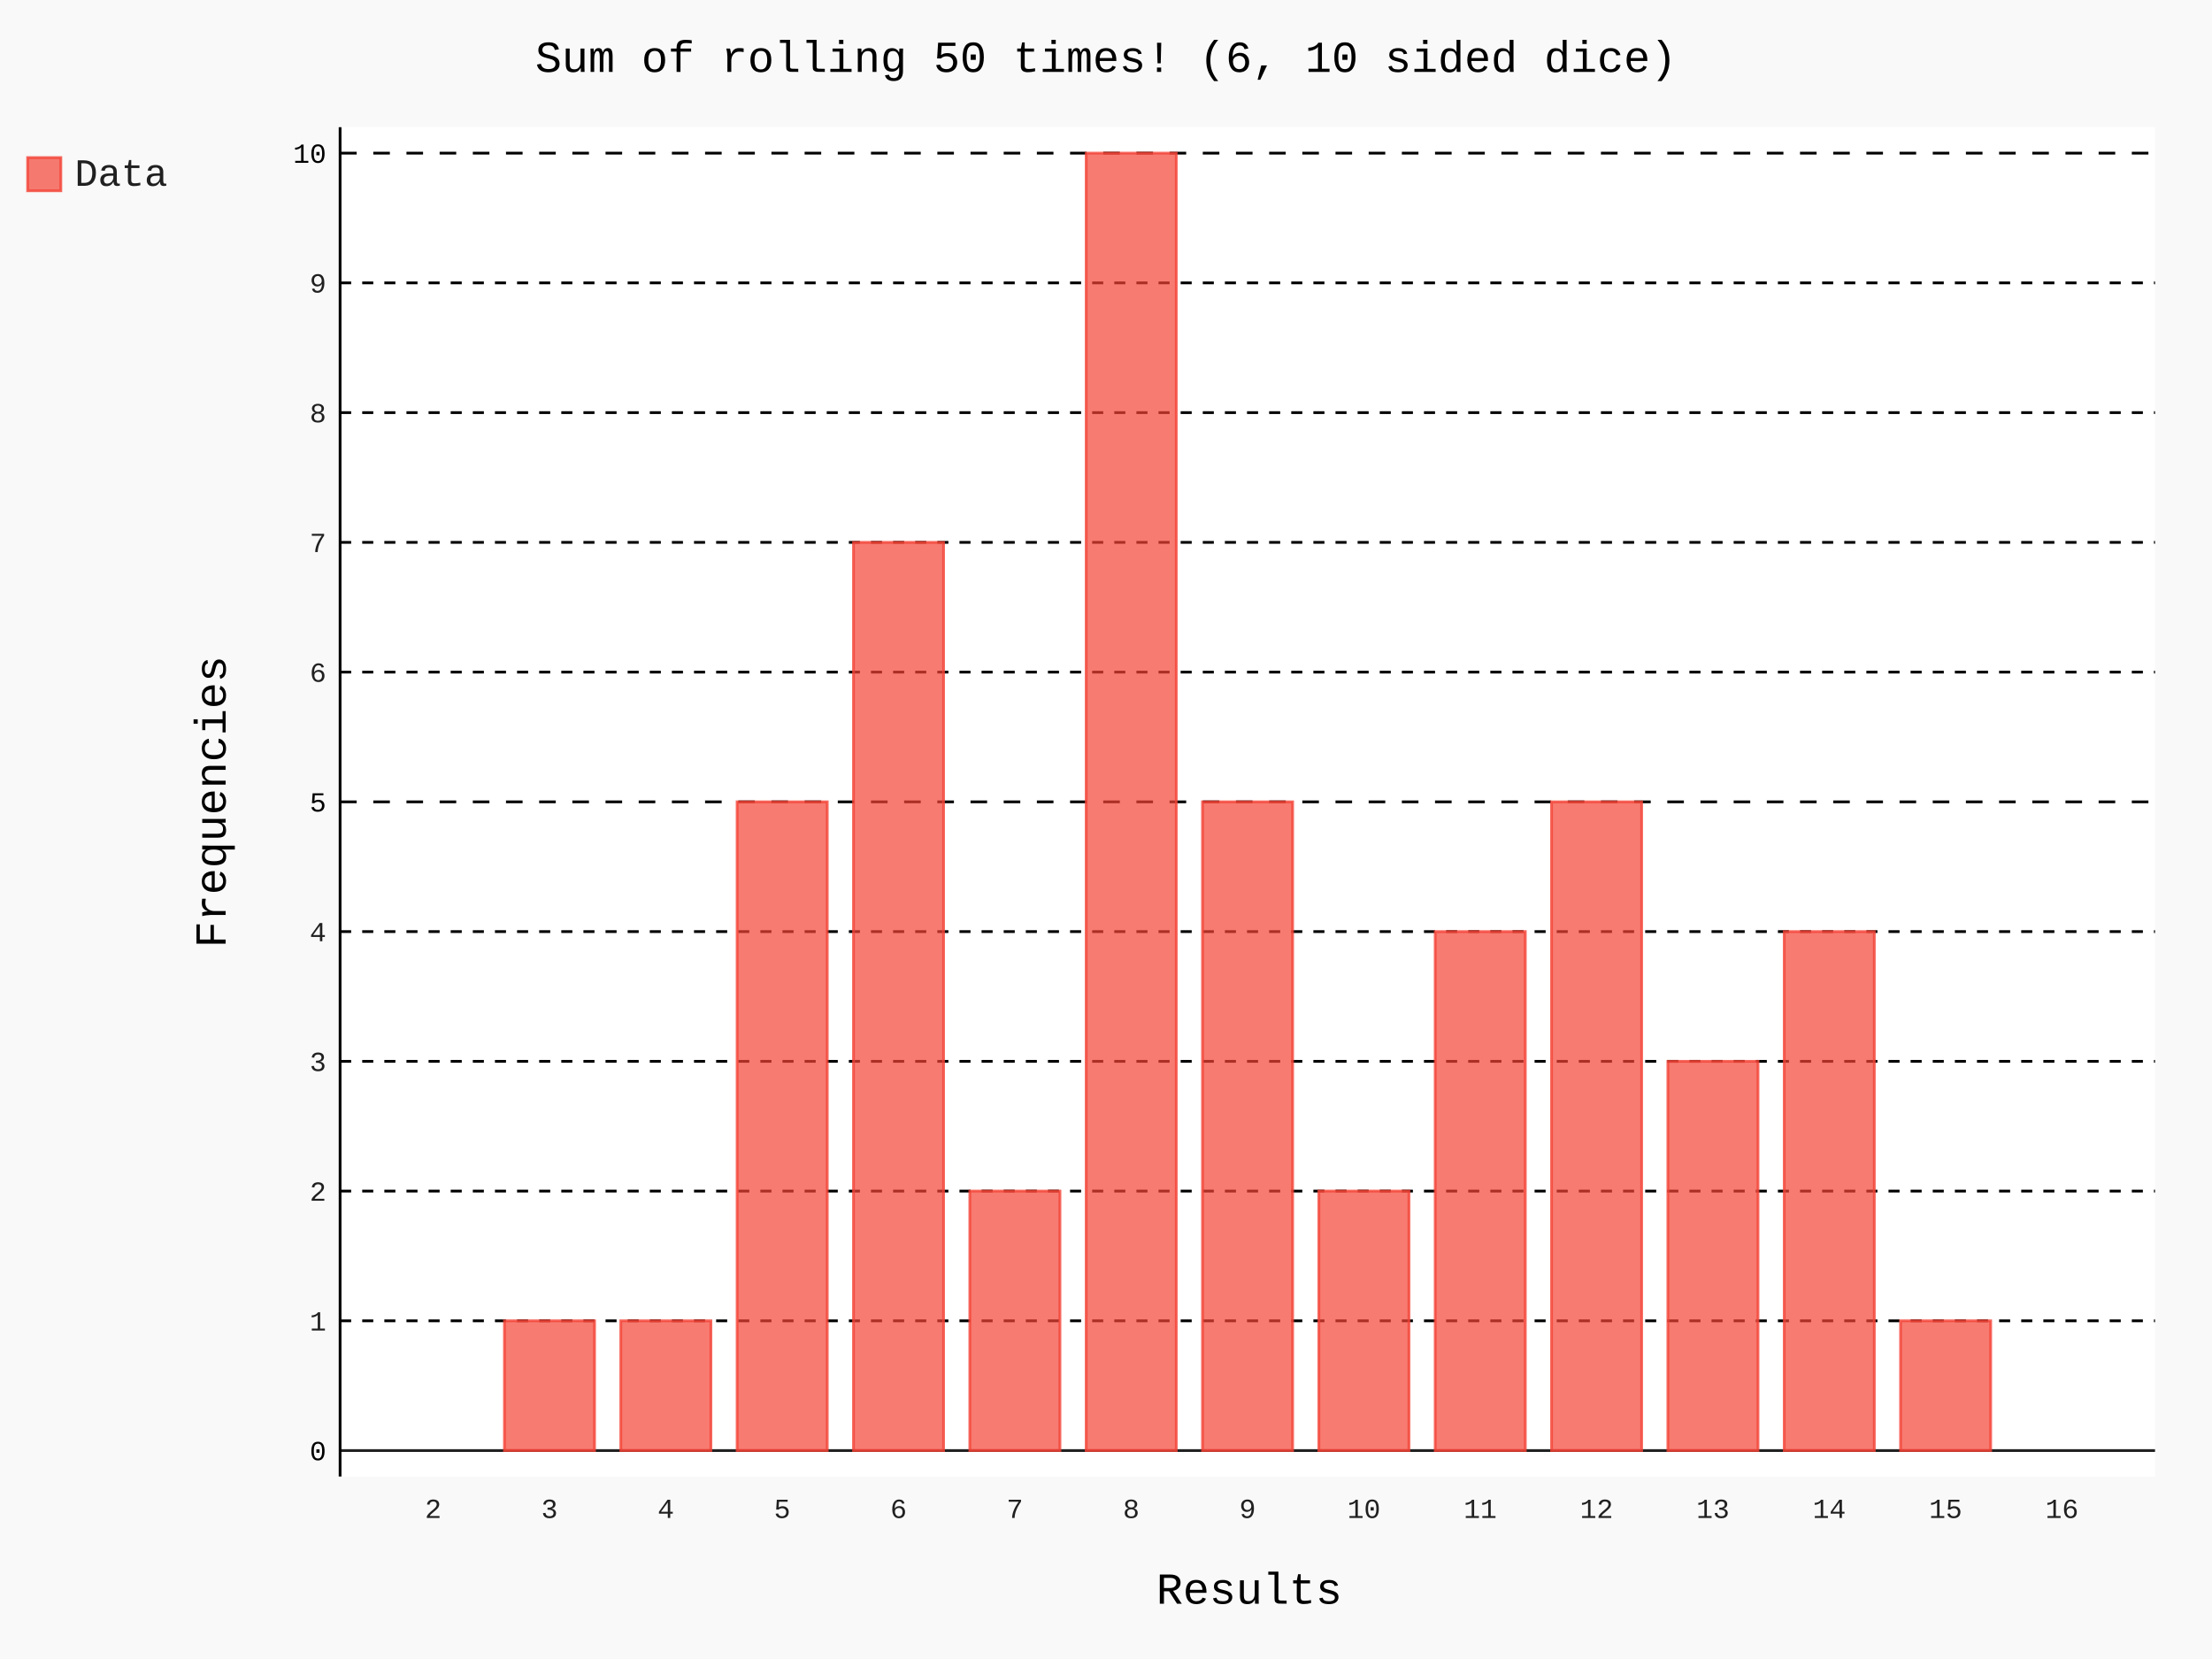
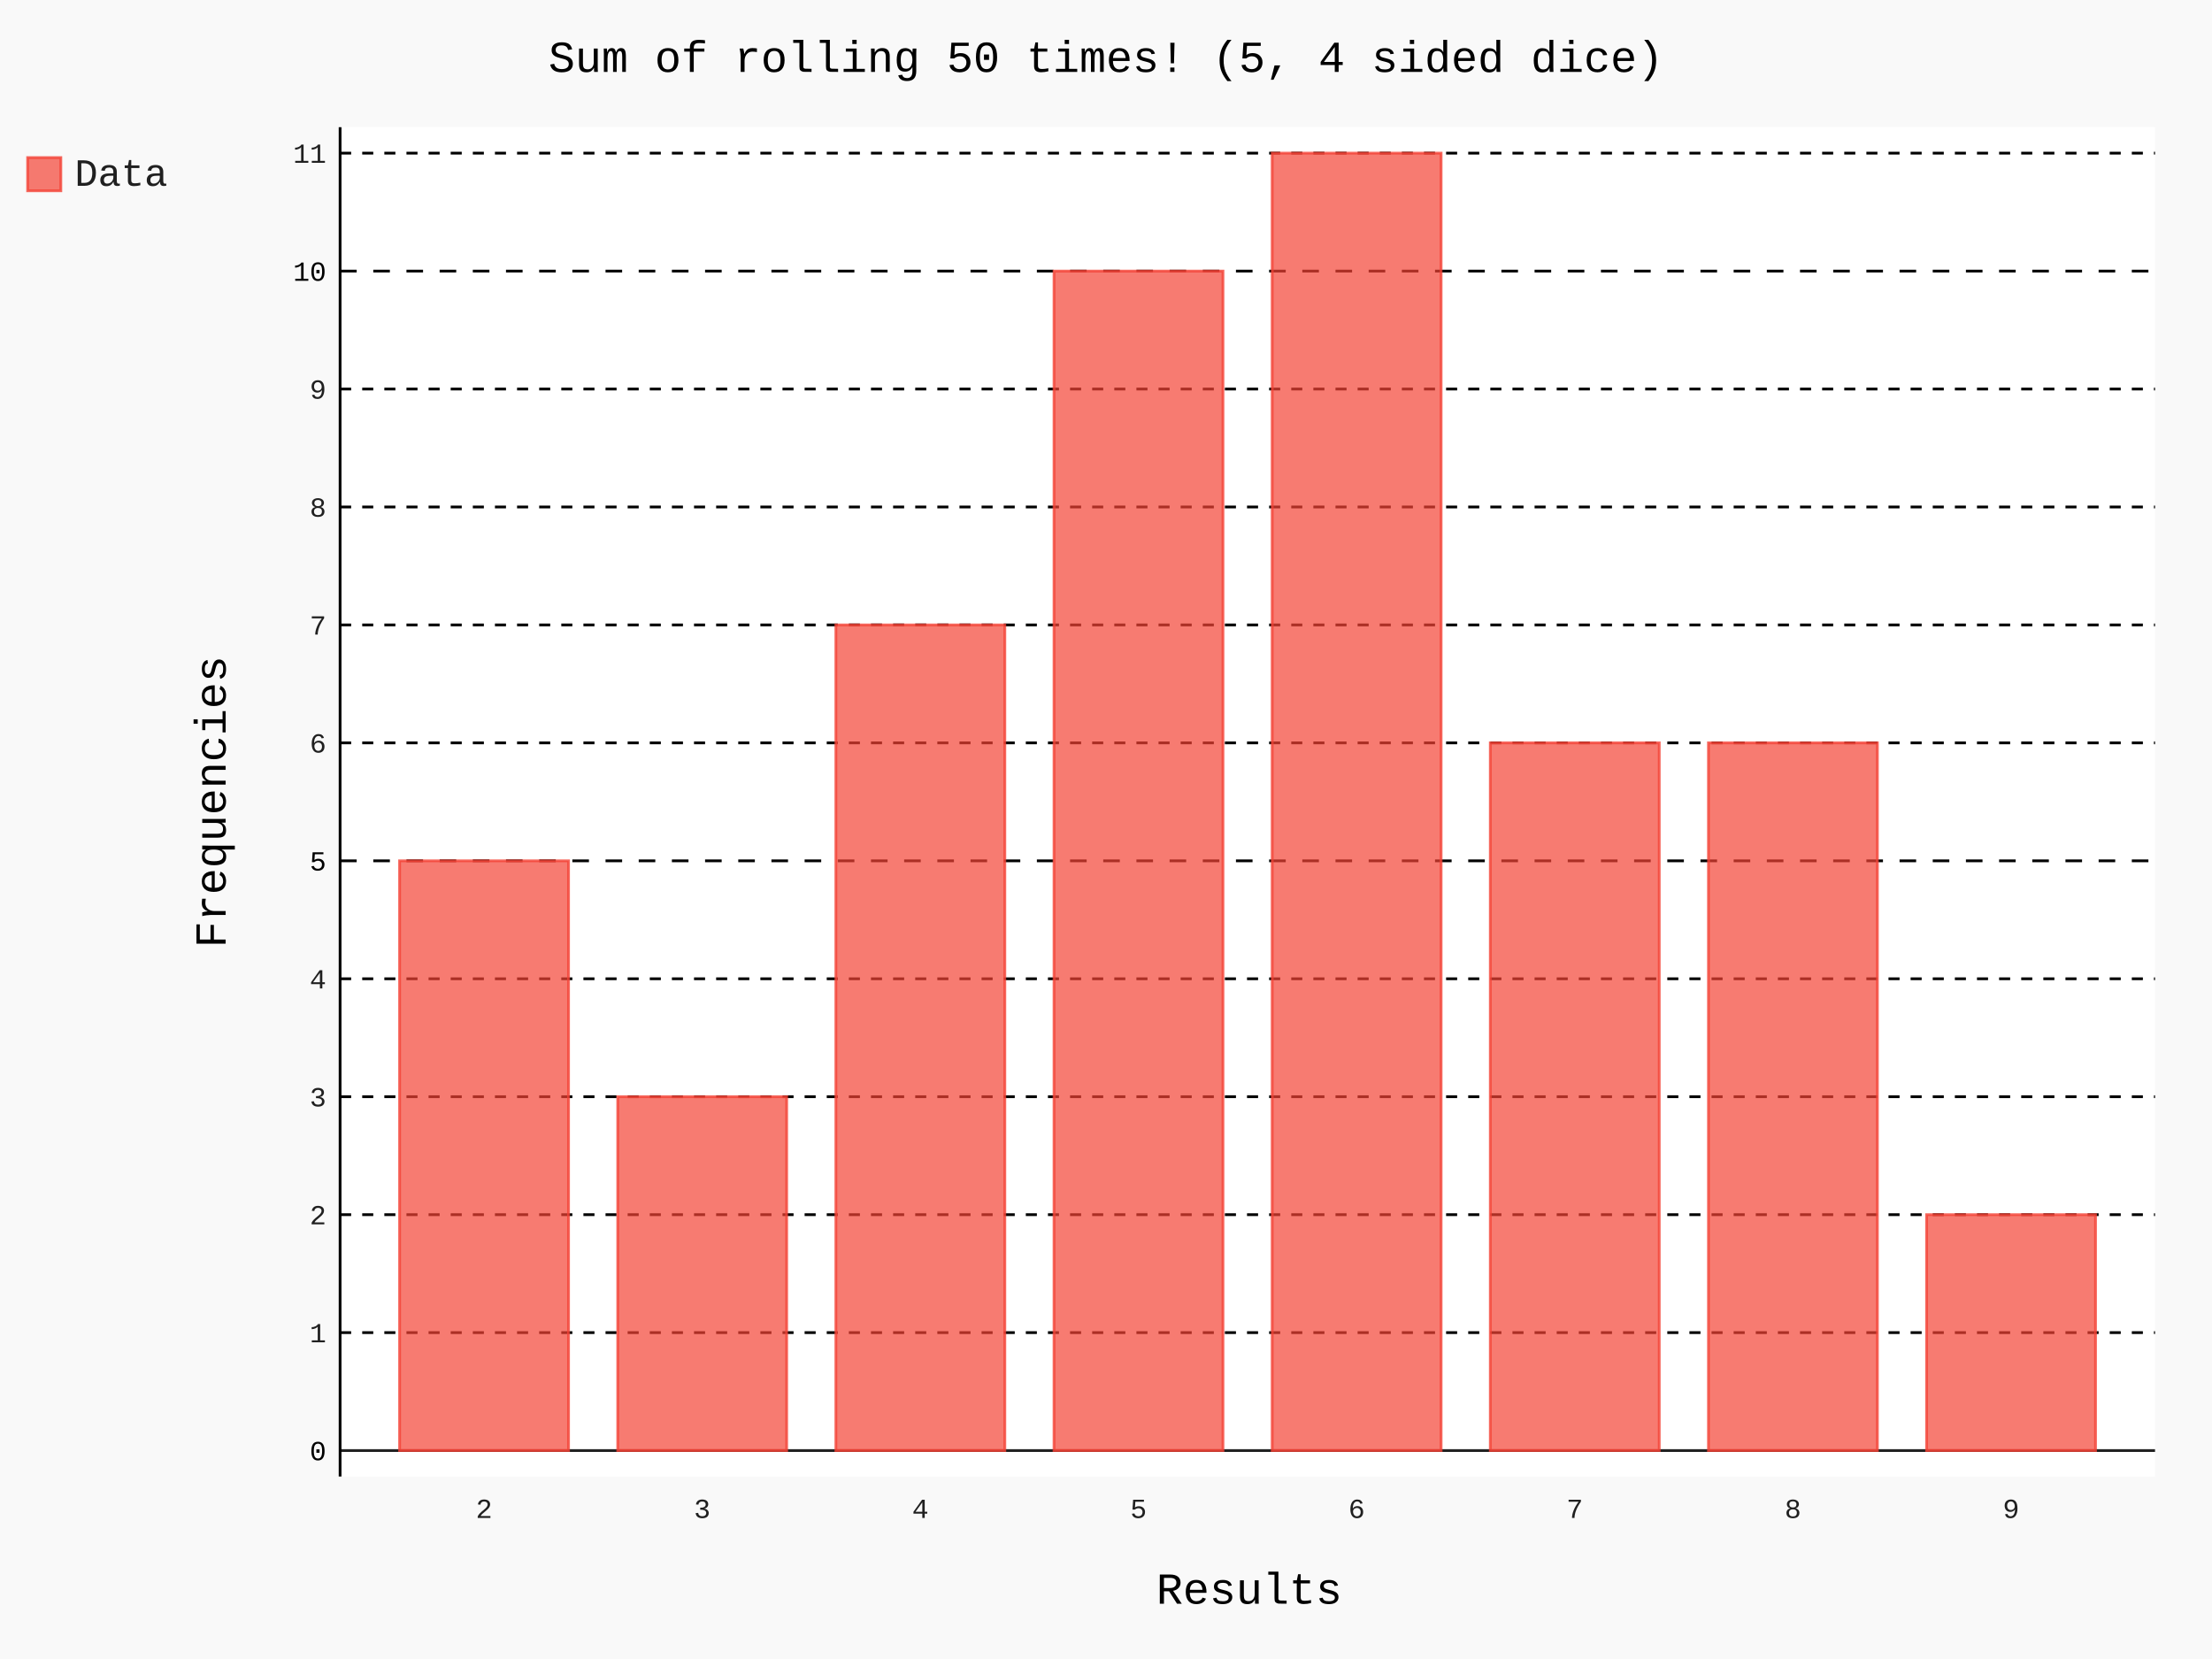
- <svg xmlns="http://www.w3.org/2000/svg" id="chart-b71e43eb-12f3-4b8c-81e7-59e01319a733" class="pygal-chart" viewBox="0 0 800 600">
+ <svg xmlns="http://www.w3.org/2000/svg" id="chart-f9ca0ea7-bde7-4dbb-bf6e-80151bd42410" class="pygal-chart" viewBox="0 0 800 600">
  <defs>
-     <style type="text/css">#chart-b71e43eb-12f3-4b8c-81e7-59e01319a733{-webkit-user-select:none;-webkit-font-smoothing:antialiased;font-family:Consolas,"Liberation Mono",Menlo,Courier,monospace}#chart-b71e43eb-12f3-4b8c-81e7-59e01319a733 .title{font-family:Consolas,"Liberation Mono",Menlo,Courier,monospace;font-size:16px}#chart-b71e43eb-12f3-4b8c-81e7-59e01319a733 .legends .legend text{font-family:Consolas,"Liberation Mono",Menlo,Courier,monospace;font-size:14px}#chart-b71e43eb-12f3-4b8c-81e7-59e01319a733 .axis text{font-family:Consolas,"Liberation Mono",Menlo,Courier,monospace;font-size:10px}#chart-b71e43eb-12f3-4b8c-81e7-59e01319a733 .axis text.major{font-family:Consolas,"Liberation Mono",Menlo,Courier,monospace;font-size:10px}#chart-b71e43eb-12f3-4b8c-81e7-59e01319a733 .text-overlay text.value{font-family:Consolas,"Liberation Mono",Menlo,Courier,monospace;font-size:16px}#chart-b71e43eb-12f3-4b8c-81e7-59e01319a733 .text-overlay text.label{font-family:Consolas,"Liberation Mono",Menlo,Courier,monospace;font-size:10px}#chart-b71e43eb-12f3-4b8c-81e7-59e01319a733 .tooltip{font-family:Consolas,"Liberation Mono",Menlo,Courier,monospace;font-size:14px}#chart-b71e43eb-12f3-4b8c-81e7-59e01319a733 text.no_data{font-family:Consolas,"Liberation Mono",Menlo,Courier,monospace;font-size:64px}
- #chart-b71e43eb-12f3-4b8c-81e7-59e01319a733{background-color:rgba(249,249,249,1)}#chart-b71e43eb-12f3-4b8c-81e7-59e01319a733 path,#chart-b71e43eb-12f3-4b8c-81e7-59e01319a733 line,#chart-b71e43eb-12f3-4b8c-81e7-59e01319a733 rect,#chart-b71e43eb-12f3-4b8c-81e7-59e01319a733 circle{-webkit-transition:150ms;-moz-transition:150ms;transition:150ms}#chart-b71e43eb-12f3-4b8c-81e7-59e01319a733 .graph &gt; .background{fill:rgba(249,249,249,1)}#chart-b71e43eb-12f3-4b8c-81e7-59e01319a733 .plot &gt; .background{fill:rgba(255,255,255,1)}#chart-b71e43eb-12f3-4b8c-81e7-59e01319a733 .graph{fill:rgba(0,0,0,.87)}#chart-b71e43eb-12f3-4b8c-81e7-59e01319a733 text.no_data{fill:rgba(0,0,0,1)}#chart-b71e43eb-12f3-4b8c-81e7-59e01319a733 .title{fill:rgba(0,0,0,1)}#chart-b71e43eb-12f3-4b8c-81e7-59e01319a733 .legends .legend text{fill:rgba(0,0,0,.87)}#chart-b71e43eb-12f3-4b8c-81e7-59e01319a733 .legends .legend:hover text{fill:rgba(0,0,0,1)}#chart-b71e43eb-12f3-4b8c-81e7-59e01319a733 .axis .line{stroke:rgba(0,0,0,1)}#chart-b71e43eb-12f3-4b8c-81e7-59e01319a733 .axis .guide.line{stroke:rgba(0,0,0,.54)}#chart-b71e43eb-12f3-4b8c-81e7-59e01319a733 .axis .major.line{stroke:rgba(0,0,0,.87)}#chart-b71e43eb-12f3-4b8c-81e7-59e01319a733 .axis text.major{fill:rgba(0,0,0,1)}#chart-b71e43eb-12f3-4b8c-81e7-59e01319a733 .axis.y .guides:hover .guide.line,#chart-b71e43eb-12f3-4b8c-81e7-59e01319a733 .line-graph .axis.x .guides:hover .guide.line,#chart-b71e43eb-12f3-4b8c-81e7-59e01319a733 .stackedline-graph .axis.x .guides:hover .guide.line,#chart-b71e43eb-12f3-4b8c-81e7-59e01319a733 .xy-graph .axis.x .guides:hover .guide.line{stroke:rgba(0,0,0,1)}#chart-b71e43eb-12f3-4b8c-81e7-59e01319a733 .axis .guides:hover text{fill:rgba(0,0,0,1)}#chart-b71e43eb-12f3-4b8c-81e7-59e01319a733 .reactive{fill-opacity:.7;stroke-opacity:.8;stroke-width:1}#chart-b71e43eb-12f3-4b8c-81e7-59e01319a733 .ci{stroke:rgba(0,0,0,.87)}#chart-b71e43eb-12f3-4b8c-81e7-59e01319a733 .reactive.active,#chart-b71e43eb-12f3-4b8c-81e7-59e01319a733 .active .reactive{fill-opacity:.8;stroke-opacity:.9;stroke-width:4}#chart-b71e43eb-12f3-4b8c-81e7-59e01319a733 .ci .reactive.active{stroke-width:1.5}#chart-b71e43eb-12f3-4b8c-81e7-59e01319a733 .series text{fill:rgba(0,0,0,1)}#chart-b71e43eb-12f3-4b8c-81e7-59e01319a733 .tooltip rect{fill:rgba(255,255,255,1);stroke:rgba(0,0,0,1);-webkit-transition:opacity 150ms;-moz-transition:opacity 150ms;transition:opacity 150ms}#chart-b71e43eb-12f3-4b8c-81e7-59e01319a733 .tooltip .label{fill:rgba(0,0,0,.87)}#chart-b71e43eb-12f3-4b8c-81e7-59e01319a733 .tooltip .label{fill:rgba(0,0,0,.87)}#chart-b71e43eb-12f3-4b8c-81e7-59e01319a733 .tooltip .legend{font-size:.8em;fill:rgba(0,0,0,.54)}#chart-b71e43eb-12f3-4b8c-81e7-59e01319a733 .tooltip .x_label{font-size:.6em;fill:rgba(0,0,0,1)}#chart-b71e43eb-12f3-4b8c-81e7-59e01319a733 .tooltip .xlink{font-size:.5em;text-decoration:underline}#chart-b71e43eb-12f3-4b8c-81e7-59e01319a733 .tooltip .value{font-size:1.5em}#chart-b71e43eb-12f3-4b8c-81e7-59e01319a733 .bound{font-size:.5em}#chart-b71e43eb-12f3-4b8c-81e7-59e01319a733 .max-value{font-size:.75em;fill:rgba(0,0,0,.54)}#chart-b71e43eb-12f3-4b8c-81e7-59e01319a733 .map-element{fill:rgba(255,255,255,1);stroke:rgba(0,0,0,.54) !important}#chart-b71e43eb-12f3-4b8c-81e7-59e01319a733 .map-element .reactive{fill-opacity:inherit;stroke-opacity:inherit}#chart-b71e43eb-12f3-4b8c-81e7-59e01319a733 .color-0,#chart-b71e43eb-12f3-4b8c-81e7-59e01319a733 .color-0 a:visited{stroke:#F44336;fill:#F44336}#chart-b71e43eb-12f3-4b8c-81e7-59e01319a733 .text-overlay .color-0 text{fill:black}
- #chart-b71e43eb-12f3-4b8c-81e7-59e01319a733 text.no_data{text-anchor:middle}#chart-b71e43eb-12f3-4b8c-81e7-59e01319a733 .guide.line{fill:none}#chart-b71e43eb-12f3-4b8c-81e7-59e01319a733 .centered{text-anchor:middle}#chart-b71e43eb-12f3-4b8c-81e7-59e01319a733 .title{text-anchor:middle}#chart-b71e43eb-12f3-4b8c-81e7-59e01319a733 .legends .legend text{fill-opacity:1}#chart-b71e43eb-12f3-4b8c-81e7-59e01319a733 .axis.x text{text-anchor:middle}#chart-b71e43eb-12f3-4b8c-81e7-59e01319a733 .axis.x:not(.web) text[transform]{text-anchor:start}#chart-b71e43eb-12f3-4b8c-81e7-59e01319a733 .axis.x:not(.web) text[transform].backwards{text-anchor:end}#chart-b71e43eb-12f3-4b8c-81e7-59e01319a733 .axis.y text{text-anchor:end}#chart-b71e43eb-12f3-4b8c-81e7-59e01319a733 .axis.y text[transform].backwards{text-anchor:start}#chart-b71e43eb-12f3-4b8c-81e7-59e01319a733 .axis.y2 text{text-anchor:start}#chart-b71e43eb-12f3-4b8c-81e7-59e01319a733 .axis.y2 text[transform].backwards{text-anchor:end}#chart-b71e43eb-12f3-4b8c-81e7-59e01319a733 .axis .guide.line{stroke-dasharray:4,4;stroke:black}#chart-b71e43eb-12f3-4b8c-81e7-59e01319a733 .axis .major.guide.line{stroke-dasharray:6,6;stroke:black}#chart-b71e43eb-12f3-4b8c-81e7-59e01319a733 .horizontal .axis.y .guide.line,#chart-b71e43eb-12f3-4b8c-81e7-59e01319a733 .horizontal .axis.y2 .guide.line,#chart-b71e43eb-12f3-4b8c-81e7-59e01319a733 .vertical .axis.x .guide.line{opacity:0}#chart-b71e43eb-12f3-4b8c-81e7-59e01319a733 .horizontal .axis.always_show .guide.line,#chart-b71e43eb-12f3-4b8c-81e7-59e01319a733 .vertical .axis.always_show .guide.line{opacity:1 !important}#chart-b71e43eb-12f3-4b8c-81e7-59e01319a733 .axis.y .guides:hover .guide.line,#chart-b71e43eb-12f3-4b8c-81e7-59e01319a733 .axis.y2 .guides:hover .guide.line,#chart-b71e43eb-12f3-4b8c-81e7-59e01319a733 .axis.x .guides:hover .guide.line{opacity:1}#chart-b71e43eb-12f3-4b8c-81e7-59e01319a733 .axis .guides:hover text{opacity:1}#chart-b71e43eb-12f3-4b8c-81e7-59e01319a733 .nofill{fill:none}#chart-b71e43eb-12f3-4b8c-81e7-59e01319a733 .subtle-fill{fill-opacity:.2}#chart-b71e43eb-12f3-4b8c-81e7-59e01319a733 .dot{stroke-width:1px;fill-opacity:1;stroke-opacity:1}#chart-b71e43eb-12f3-4b8c-81e7-59e01319a733 .dot.active{stroke-width:5px}#chart-b71e43eb-12f3-4b8c-81e7-59e01319a733 .dot.negative{fill:transparent}#chart-b71e43eb-12f3-4b8c-81e7-59e01319a733 text,#chart-b71e43eb-12f3-4b8c-81e7-59e01319a733 tspan{stroke:none !important}#chart-b71e43eb-12f3-4b8c-81e7-59e01319a733 .series text.active{opacity:1}#chart-b71e43eb-12f3-4b8c-81e7-59e01319a733 .tooltip rect{fill-opacity:.95;stroke-width:.5}#chart-b71e43eb-12f3-4b8c-81e7-59e01319a733 .tooltip text{fill-opacity:1}#chart-b71e43eb-12f3-4b8c-81e7-59e01319a733 .showable{visibility:hidden}#chart-b71e43eb-12f3-4b8c-81e7-59e01319a733 .showable.shown{visibility:visible}#chart-b71e43eb-12f3-4b8c-81e7-59e01319a733 .gauge-background{fill:rgba(229,229,229,1);stroke:none}#chart-b71e43eb-12f3-4b8c-81e7-59e01319a733 .bg-lines{stroke:rgba(249,249,249,1);stroke-width:2px}</style>
+     <style type="text/css">#chart-f9ca0ea7-bde7-4dbb-bf6e-80151bd42410{-webkit-user-select:none;-webkit-font-smoothing:antialiased;font-family:Consolas,"Liberation Mono",Menlo,Courier,monospace}#chart-f9ca0ea7-bde7-4dbb-bf6e-80151bd42410 .title{font-family:Consolas,"Liberation Mono",Menlo,Courier,monospace;font-size:16px}#chart-f9ca0ea7-bde7-4dbb-bf6e-80151bd42410 .legends .legend text{font-family:Consolas,"Liberation Mono",Menlo,Courier,monospace;font-size:14px}#chart-f9ca0ea7-bde7-4dbb-bf6e-80151bd42410 .axis text{font-family:Consolas,"Liberation Mono",Menlo,Courier,monospace;font-size:10px}#chart-f9ca0ea7-bde7-4dbb-bf6e-80151bd42410 .axis text.major{font-family:Consolas,"Liberation Mono",Menlo,Courier,monospace;font-size:10px}#chart-f9ca0ea7-bde7-4dbb-bf6e-80151bd42410 .text-overlay text.value{font-family:Consolas,"Liberation Mono",Menlo,Courier,monospace;font-size:16px}#chart-f9ca0ea7-bde7-4dbb-bf6e-80151bd42410 .text-overlay text.label{font-family:Consolas,"Liberation Mono",Menlo,Courier,monospace;font-size:10px}#chart-f9ca0ea7-bde7-4dbb-bf6e-80151bd42410 .tooltip{font-family:Consolas,"Liberation Mono",Menlo,Courier,monospace;font-size:14px}#chart-f9ca0ea7-bde7-4dbb-bf6e-80151bd42410 text.no_data{font-family:Consolas,"Liberation Mono",Menlo,Courier,monospace;font-size:64px}
+ #chart-f9ca0ea7-bde7-4dbb-bf6e-80151bd42410{background-color:rgba(249,249,249,1)}#chart-f9ca0ea7-bde7-4dbb-bf6e-80151bd42410 path,#chart-f9ca0ea7-bde7-4dbb-bf6e-80151bd42410 line,#chart-f9ca0ea7-bde7-4dbb-bf6e-80151bd42410 rect,#chart-f9ca0ea7-bde7-4dbb-bf6e-80151bd42410 circle{-webkit-transition:150ms;-moz-transition:150ms;transition:150ms}#chart-f9ca0ea7-bde7-4dbb-bf6e-80151bd42410 .graph &gt; .background{fill:rgba(249,249,249,1)}#chart-f9ca0ea7-bde7-4dbb-bf6e-80151bd42410 .plot &gt; .background{fill:rgba(255,255,255,1)}#chart-f9ca0ea7-bde7-4dbb-bf6e-80151bd42410 .graph{fill:rgba(0,0,0,.87)}#chart-f9ca0ea7-bde7-4dbb-bf6e-80151bd42410 text.no_data{fill:rgba(0,0,0,1)}#chart-f9ca0ea7-bde7-4dbb-bf6e-80151bd42410 .title{fill:rgba(0,0,0,1)}#chart-f9ca0ea7-bde7-4dbb-bf6e-80151bd42410 .legends .legend text{fill:rgba(0,0,0,.87)}#chart-f9ca0ea7-bde7-4dbb-bf6e-80151bd42410 .legends .legend:hover text{fill:rgba(0,0,0,1)}#chart-f9ca0ea7-bde7-4dbb-bf6e-80151bd42410 .axis .line{stroke:rgba(0,0,0,1)}#chart-f9ca0ea7-bde7-4dbb-bf6e-80151bd42410 .axis .guide.line{stroke:rgba(0,0,0,.54)}#chart-f9ca0ea7-bde7-4dbb-bf6e-80151bd42410 .axis .major.line{stroke:rgba(0,0,0,.87)}#chart-f9ca0ea7-bde7-4dbb-bf6e-80151bd42410 .axis text.major{fill:rgba(0,0,0,1)}#chart-f9ca0ea7-bde7-4dbb-bf6e-80151bd42410 .axis.y .guides:hover .guide.line,#chart-f9ca0ea7-bde7-4dbb-bf6e-80151bd42410 .line-graph .axis.x .guides:hover .guide.line,#chart-f9ca0ea7-bde7-4dbb-bf6e-80151bd42410 .stackedline-graph .axis.x .guides:hover .guide.line,#chart-f9ca0ea7-bde7-4dbb-bf6e-80151bd42410 .xy-graph .axis.x .guides:hover .guide.line{stroke:rgba(0,0,0,1)}#chart-f9ca0ea7-bde7-4dbb-bf6e-80151bd42410 .axis .guides:hover text{fill:rgba(0,0,0,1)}#chart-f9ca0ea7-bde7-4dbb-bf6e-80151bd42410 .reactive{fill-opacity:.7;stroke-opacity:.8;stroke-width:1}#chart-f9ca0ea7-bde7-4dbb-bf6e-80151bd42410 .ci{stroke:rgba(0,0,0,.87)}#chart-f9ca0ea7-bde7-4dbb-bf6e-80151bd42410 .reactive.active,#chart-f9ca0ea7-bde7-4dbb-bf6e-80151bd42410 .active .reactive{fill-opacity:.8;stroke-opacity:.9;stroke-width:4}#chart-f9ca0ea7-bde7-4dbb-bf6e-80151bd42410 .ci .reactive.active{stroke-width:1.5}#chart-f9ca0ea7-bde7-4dbb-bf6e-80151bd42410 .series text{fill:rgba(0,0,0,1)}#chart-f9ca0ea7-bde7-4dbb-bf6e-80151bd42410 .tooltip rect{fill:rgba(255,255,255,1);stroke:rgba(0,0,0,1);-webkit-transition:opacity 150ms;-moz-transition:opacity 150ms;transition:opacity 150ms}#chart-f9ca0ea7-bde7-4dbb-bf6e-80151bd42410 .tooltip .label{fill:rgba(0,0,0,.87)}#chart-f9ca0ea7-bde7-4dbb-bf6e-80151bd42410 .tooltip .label{fill:rgba(0,0,0,.87)}#chart-f9ca0ea7-bde7-4dbb-bf6e-80151bd42410 .tooltip .legend{font-size:.8em;fill:rgba(0,0,0,.54)}#chart-f9ca0ea7-bde7-4dbb-bf6e-80151bd42410 .tooltip .x_label{font-size:.6em;fill:rgba(0,0,0,1)}#chart-f9ca0ea7-bde7-4dbb-bf6e-80151bd42410 .tooltip .xlink{font-size:.5em;text-decoration:underline}#chart-f9ca0ea7-bde7-4dbb-bf6e-80151bd42410 .tooltip .value{font-size:1.5em}#chart-f9ca0ea7-bde7-4dbb-bf6e-80151bd42410 .bound{font-size:.5em}#chart-f9ca0ea7-bde7-4dbb-bf6e-80151bd42410 .max-value{font-size:.75em;fill:rgba(0,0,0,.54)}#chart-f9ca0ea7-bde7-4dbb-bf6e-80151bd42410 .map-element{fill:rgba(255,255,255,1);stroke:rgba(0,0,0,.54) !important}#chart-f9ca0ea7-bde7-4dbb-bf6e-80151bd42410 .map-element .reactive{fill-opacity:inherit;stroke-opacity:inherit}#chart-f9ca0ea7-bde7-4dbb-bf6e-80151bd42410 .color-0,#chart-f9ca0ea7-bde7-4dbb-bf6e-80151bd42410 .color-0 a:visited{stroke:#F44336;fill:#F44336}#chart-f9ca0ea7-bde7-4dbb-bf6e-80151bd42410 .text-overlay .color-0 text{fill:black}
+ #chart-f9ca0ea7-bde7-4dbb-bf6e-80151bd42410 text.no_data{text-anchor:middle}#chart-f9ca0ea7-bde7-4dbb-bf6e-80151bd42410 .guide.line{fill:none}#chart-f9ca0ea7-bde7-4dbb-bf6e-80151bd42410 .centered{text-anchor:middle}#chart-f9ca0ea7-bde7-4dbb-bf6e-80151bd42410 .title{text-anchor:middle}#chart-f9ca0ea7-bde7-4dbb-bf6e-80151bd42410 .legends .legend text{fill-opacity:1}#chart-f9ca0ea7-bde7-4dbb-bf6e-80151bd42410 .axis.x text{text-anchor:middle}#chart-f9ca0ea7-bde7-4dbb-bf6e-80151bd42410 .axis.x:not(.web) text[transform]{text-anchor:start}#chart-f9ca0ea7-bde7-4dbb-bf6e-80151bd42410 .axis.x:not(.web) text[transform].backwards{text-anchor:end}#chart-f9ca0ea7-bde7-4dbb-bf6e-80151bd42410 .axis.y text{text-anchor:end}#chart-f9ca0ea7-bde7-4dbb-bf6e-80151bd42410 .axis.y text[transform].backwards{text-anchor:start}#chart-f9ca0ea7-bde7-4dbb-bf6e-80151bd42410 .axis.y2 text{text-anchor:start}#chart-f9ca0ea7-bde7-4dbb-bf6e-80151bd42410 .axis.y2 text[transform].backwards{text-anchor:end}#chart-f9ca0ea7-bde7-4dbb-bf6e-80151bd42410 .axis .guide.line{stroke-dasharray:4,4;stroke:black}#chart-f9ca0ea7-bde7-4dbb-bf6e-80151bd42410 .axis .major.guide.line{stroke-dasharray:6,6;stroke:black}#chart-f9ca0ea7-bde7-4dbb-bf6e-80151bd42410 .horizontal .axis.y .guide.line,#chart-f9ca0ea7-bde7-4dbb-bf6e-80151bd42410 .horizontal .axis.y2 .guide.line,#chart-f9ca0ea7-bde7-4dbb-bf6e-80151bd42410 .vertical .axis.x .guide.line{opacity:0}#chart-f9ca0ea7-bde7-4dbb-bf6e-80151bd42410 .horizontal .axis.always_show .guide.line,#chart-f9ca0ea7-bde7-4dbb-bf6e-80151bd42410 .vertical .axis.always_show .guide.line{opacity:1 !important}#chart-f9ca0ea7-bde7-4dbb-bf6e-80151bd42410 .axis.y .guides:hover .guide.line,#chart-f9ca0ea7-bde7-4dbb-bf6e-80151bd42410 .axis.y2 .guides:hover .guide.line,#chart-f9ca0ea7-bde7-4dbb-bf6e-80151bd42410 .axis.x .guides:hover .guide.line{opacity:1}#chart-f9ca0ea7-bde7-4dbb-bf6e-80151bd42410 .axis .guides:hover text{opacity:1}#chart-f9ca0ea7-bde7-4dbb-bf6e-80151bd42410 .nofill{fill:none}#chart-f9ca0ea7-bde7-4dbb-bf6e-80151bd42410 .subtle-fill{fill-opacity:.2}#chart-f9ca0ea7-bde7-4dbb-bf6e-80151bd42410 .dot{stroke-width:1px;fill-opacity:1;stroke-opacity:1}#chart-f9ca0ea7-bde7-4dbb-bf6e-80151bd42410 .dot.active{stroke-width:5px}#chart-f9ca0ea7-bde7-4dbb-bf6e-80151bd42410 .dot.negative{fill:transparent}#chart-f9ca0ea7-bde7-4dbb-bf6e-80151bd42410 text,#chart-f9ca0ea7-bde7-4dbb-bf6e-80151bd42410 tspan{stroke:none !important}#chart-f9ca0ea7-bde7-4dbb-bf6e-80151bd42410 .series text.active{opacity:1}#chart-f9ca0ea7-bde7-4dbb-bf6e-80151bd42410 .tooltip rect{fill-opacity:.95;stroke-width:.5}#chart-f9ca0ea7-bde7-4dbb-bf6e-80151bd42410 .tooltip text{fill-opacity:1}#chart-f9ca0ea7-bde7-4dbb-bf6e-80151bd42410 .showable{visibility:hidden}#chart-f9ca0ea7-bde7-4dbb-bf6e-80151bd42410 .showable.shown{visibility:visible}#chart-f9ca0ea7-bde7-4dbb-bf6e-80151bd42410 .gauge-background{fill:rgba(229,229,229,1);stroke:none}#chart-f9ca0ea7-bde7-4dbb-bf6e-80151bd42410 .bg-lines{stroke:rgba(249,249,249,1);stroke-width:2px}</style>
  </defs>
  <g class="graph bar-graph vertical">
    <rect x="0" y="0" width="800" height="600" class="background" />
    <g transform="translate(123, 46)" class="plot">
      <rect x="0" y="0" width="656.4" height="488" class="background" />
      <g class="axis y always_show">
        <g class="guides">
          <path d="M0 478.615 h656.4" class="axis major line" />
          <text x="-5" y="482.115" class="major">0</text>
        </g>
        <g class="guides">
-           <path d="M0 431.692 h656.4" class="guide line" />
-           <text x="-5" y="435.192" class="">1</text>
+           <path d="M0 435.958 h656.4" class="guide line" />
+           <text x="-5" y="439.458" class="">1</text>
        </g>
        <g class="guides">
-           <path d="M0 384.769 h656.4" class="guide line" />
-           <text x="-5" y="388.269" class="">2</text>
+           <path d="M0 393.301 h656.4" class="guide line" />
+           <text x="-5" y="396.801" class="">2</text>
        </g>
        <g class="guides">
-           <path d="M0 337.846 h656.4" class="guide line" />
-           <text x="-5" y="341.346" class="">3</text>
+           <path d="M0 350.643 h656.4" class="guide line" />
+           <text x="-5" y="354.143" class="">3</text>
        </g>
        <g class="guides">
-           <path d="M0 290.923 h656.4" class="guide line" />
-           <text x="-5" y="294.423" class="">4</text>
+           <path d="M0 307.986 h656.4" class="guide line" />
+           <text x="-5" y="311.486" class="">4</text>
        </g>
        <g class="guides">
-           <path d="M0 244 h656.4" class="major guide line" />
-           <text x="-5" y="247.5" class="major">5</text>
+           <path d="M0 265.329 h656.4" class="major guide line" />
+           <text x="-5" y="268.829" class="major">5</text>
        </g>
        <g class="guides">
-           <path d="M0 197.077 h656.4" class="guide line" />
-           <text x="-5" y="200.577" class="">6</text>
+           <path d="M0 222.671 h656.4" class="guide line" />
+           <text x="-5" y="226.171" class="">6</text>
        </g>
        <g class="guides">
-           <path d="M0 150.154 h656.4" class="guide line" />
-           <text x="-5" y="153.654" class="">7</text>
+           <path d="M0 180.014 h656.4" class="guide line" />
+           <text x="-5" y="183.514" class="">7</text>
        </g>
        <g class="guides">
-           <path d="M0 103.231 h656.4" class="guide line" />
-           <text x="-5" y="106.731" class="">8</text>
+           <path d="M0 137.357 h656.4" class="guide line" />
+           <text x="-5" y="140.857" class="">8</text>
        </g>
        <g class="guides">
-           <path d="M0 56.308 h656.4" class="guide line" />
-           <text x="-5" y="59.808" class="">9</text>
+           <path d="M0 94.699 h656.4" class="guide line" />
+           <text x="-5" y="98.199" class="">9</text>
        </g>
        <g class="guides">
-           <path d="M0 9.385 h656.4" class="major guide line" />
-           <text x="-5" y="12.885" class="major">10</text>
+           <path d="M0 52.042 h656.4" class="major guide line" />
+           <text x="-5" y="55.542" class="major">10</text>
+         </g>
+         <g class="guides">
+           <path d="M0 9.385 h656.4" class="guide line" />
+           <text x="-5" y="12.885" class="">11</text>
        </g>
      </g>
      <g class="axis x">
        <path d="M0 0 v488" class="line" />
        <g class="guides">
-           <path d="M33.662 0 v488" class="guide line" />
-           <text x="33.662" y="503.0" class="">2</text>
+           <path d="M52.07 0 v488" class="guide line" />
+           <text x="52.07" y="503.0" class="">2</text>
        </g>
        <g class="guides">
-           <path d="M75.738 0 v488" class="guide line" />
-           <text x="75.738" y="503.0" class="">3</text>
+           <path d="M130.964 0 v488" class="guide line" />
+           <text x="130.964" y="503.0" class="">3</text>
        </g>
        <g class="guides">
-           <path d="M117.815 0 v488" class="guide line" />
-           <text x="117.815" y="503.0" class="">4</text>
+           <path d="M209.859 0 v488" class="guide line" />
+           <text x="209.859" y="503.0" class="">4</text>
        </g>
        <g class="guides">
-           <path d="M159.892 0 v488" class="guide line" />
-           <text x="159.892" y="503.0" class="">5</text>
+           <path d="M288.753 0 v488" class="guide line" />
+           <text x="288.753" y="503.0" class="">5</text>
        </g>
        <g class="guides">
-           <path d="M201.969 0 v488" class="guide line" />
-           <text x="201.969" y="503.0" class="">6</text>
+           <path d="M367.647 0 v488" class="guide line" />
+           <text x="367.647" y="503.0" class="">6</text>
        </g>
        <g class="guides">
-           <path d="M244.046 0 v488" class="guide line" />
-           <text x="244.046" y="503.0" class="">7</text>
+           <path d="M446.541 0 v488" class="guide line" />
+           <text x="446.541" y="503.0" class="">7</text>
        </g>
        <g class="guides">
-           <path d="M286.123 0 v488" class="guide line" />
-           <text x="286.123" y="503.0" class="">8</text>
+           <path d="M525.436 0 v488" class="guide line" />
+           <text x="525.436" y="503.0" class="">8</text>
        </g>
        <g class="guides">
-           <path d="M328.2 0 v488" class="guide line" />
-           <text x="328.2" y="503.0" class="">9</text>
-         </g>
-         <g class="guides">
-           <path d="M370.277 0 v488" class="guide line" />
-           <text x="370.277" y="503.0" class="">10</text>
-         </g>
-         <g class="guides">
-           <path d="M412.354 0 v488" class="guide line" />
-           <text x="412.354" y="503.0" class="">11</text>
-         </g>
-         <g class="guides">
-           <path d="M454.431 0 v488" class="guide line" />
-           <text x="454.431" y="503.0" class="">12</text>
-         </g>
-         <g class="guides">
-           <path d="M496.508 0 v488" class="guide line" />
-           <text x="496.508" y="503.0" class="">13</text>
-         </g>
-         <g class="guides">
-           <path d="M538.585 0 v488" class="guide line" />
-           <text x="538.585" y="503.0" class="">14</text>
-         </g>
-         <g class="guides">
-           <path d="M580.662 0 v488" class="guide line" />
-           <text x="580.662" y="503.0" class="">15</text>
-         </g>
-         <g class="guides">
-           <path d="M622.738 0 v488" class="guide line" />
-           <text x="622.738" y="503.0" class="">16</text>
+           <path d="M604.33 0 v488" class="guide line" />
+           <text x="604.33" y="503.0" class="">9</text>
        </g>
      </g>
      <g class="series serie-0 color-0">
        <g class="bars">
          <g class="bar">
-             <rect x="17.369" y="478.615" rx="0" ry="0" width="32.584" height="0.0" class="rect reactive tooltip-trigger" />
+             <rect x="21.522" y="265.329" rx="0" ry="0" width="61.096" height="213.287" class="rect reactive tooltip-trigger" />
          </g>
          <g class="bar">
-             <rect x="59.446" y="431.692" rx="0" ry="0" width="32.584" height="46.923" class="rect reactive tooltip-trigger" />
+             <rect x="100.417" y="350.643" rx="0" ry="0" width="61.096" height="127.972" class="rect reactive tooltip-trigger" />
          </g>
          <g class="bar">
-             <rect x="101.523" y="431.692" rx="0" ry="0" width="32.584" height="46.923" class="rect reactive tooltip-trigger" />
+             <rect x="179.311" y="180.014" rx="0" ry="0" width="61.096" height="298.601" class="rect reactive tooltip-trigger" />
          </g>
          <g class="bar">
-             <rect x="143.6" y="244" rx="0" ry="0" width="32.584" height="234.615" class="rect reactive tooltip-trigger" />
+             <rect x="258.205" y="52.042" rx="0" ry="0" width="61.096" height="426.573" class="rect reactive tooltip-trigger" />
          </g>
          <g class="bar">
-             <rect x="185.677" y="150.154" rx="0" ry="0" width="32.584" height="328.462" class="rect reactive tooltip-trigger" />
+             <rect x="337.099" y="9.385" rx="0" ry="0" width="61.096" height="469.231" class="rect reactive tooltip-trigger" />
          </g>
          <g class="bar">
-             <rect x="227.754" y="384.769" rx="0" ry="0" width="32.584" height="93.846" class="rect reactive tooltip-trigger" />
+             <rect x="415.993" y="222.671" rx="0" ry="0" width="61.096" height="255.944" class="rect reactive tooltip-trigger" />
          </g>
          <g class="bar">
-             <rect x="269.831" y="9.385" rx="0" ry="0" width="32.584" height="469.231" class="rect reactive tooltip-trigger" />
+             <rect x="494.888" y="222.671" rx="0" ry="0" width="61.096" height="255.944" class="rect reactive tooltip-trigger" />
          </g>
          <g class="bar">
-             <rect x="311.908" y="244" rx="0" ry="0" width="32.584" height="234.615" class="rect reactive tooltip-trigger" />
-           </g>
-           <g class="bar">
-             <rect x="353.985" y="384.769" rx="0" ry="0" width="32.584" height="93.846" class="rect reactive tooltip-trigger" />
-           </g>
-           <g class="bar">
-             <rect x="396.062" y="290.923" rx="0" ry="0" width="32.584" height="187.692" class="rect reactive tooltip-trigger" />
-           </g>
-           <g class="bar">
-             <rect x="438.139" y="244" rx="0" ry="0" width="32.584" height="234.615" class="rect reactive tooltip-trigger" />
-           </g>
-           <g class="bar">
-             <rect x="480.216" y="337.846" rx="0" ry="0" width="32.584" height="140.769" class="rect reactive tooltip-trigger" />
-           </g>
-           <g class="bar">
-             <rect x="522.292" y="290.923" rx="0" ry="0" width="32.584" height="187.692" class="rect reactive tooltip-trigger" />
-           </g>
-           <g class="bar">
-             <rect x="564.369" y="431.692" rx="0" ry="0" width="32.584" height="46.923" class="rect reactive tooltip-trigger" />
-           </g>
-           <g class="bar">
-             <rect x="606.446" y="478.615" rx="0" ry="0" width="32.584" height="0.0" class="rect reactive tooltip-trigger" />
+             <rect x="573.782" y="393.301" rx="0" ry="0" width="61.096" height="85.315" class="rect reactive tooltip-trigger" />
          </g>
        </g>
      </g>
    </g>
    <g class="titles">
-       <text x="400.0" y="26" class="title plot_title">Sum of rolling 50 times! (6, 10 sided dice)</text>
+       <text x="400.0" y="26" class="title plot_title">Sum of rolling 50 times! (5, 4 sided dice)</text>
      <text x="451.8" y="580" class="title">Results</text>
      <text x="55.6" y="316.0" class="title" transform="rotate(-90 55.6 290)">Frequencies</text>
    </g>
    <g transform="translate(123, 46)" class="plot overlay">
      <g class="series serie-0 color-0" />
    </g>
    <g transform="translate(123, 46)" class="plot text-overlay">
      <g class="series serie-0 color-0" />
    </g>
    <g transform="translate(123, 46)" class="plot tooltip-overlay">
      <g transform="translate(0 0)" style="opacity: 0" class="tooltip">
        <rect rx="0" ry="0" width="0" height="0" class="tooltip-box" />
        <g class="text" />
      </g>
    </g>
    <g transform="translate(10, 56)" class="legends">
      <g id="activate-serie-0" class="legend reactive activate-serie">
        <rect x="0.0" y="1.0" width="12" height="12" class="color-0 reactive" />
        <text x="17.0" y="11.2">Data</text>
      </g>
    </g>
    <g transform="translate(790, 56)" class="legends" />
  </g>
</svg>
